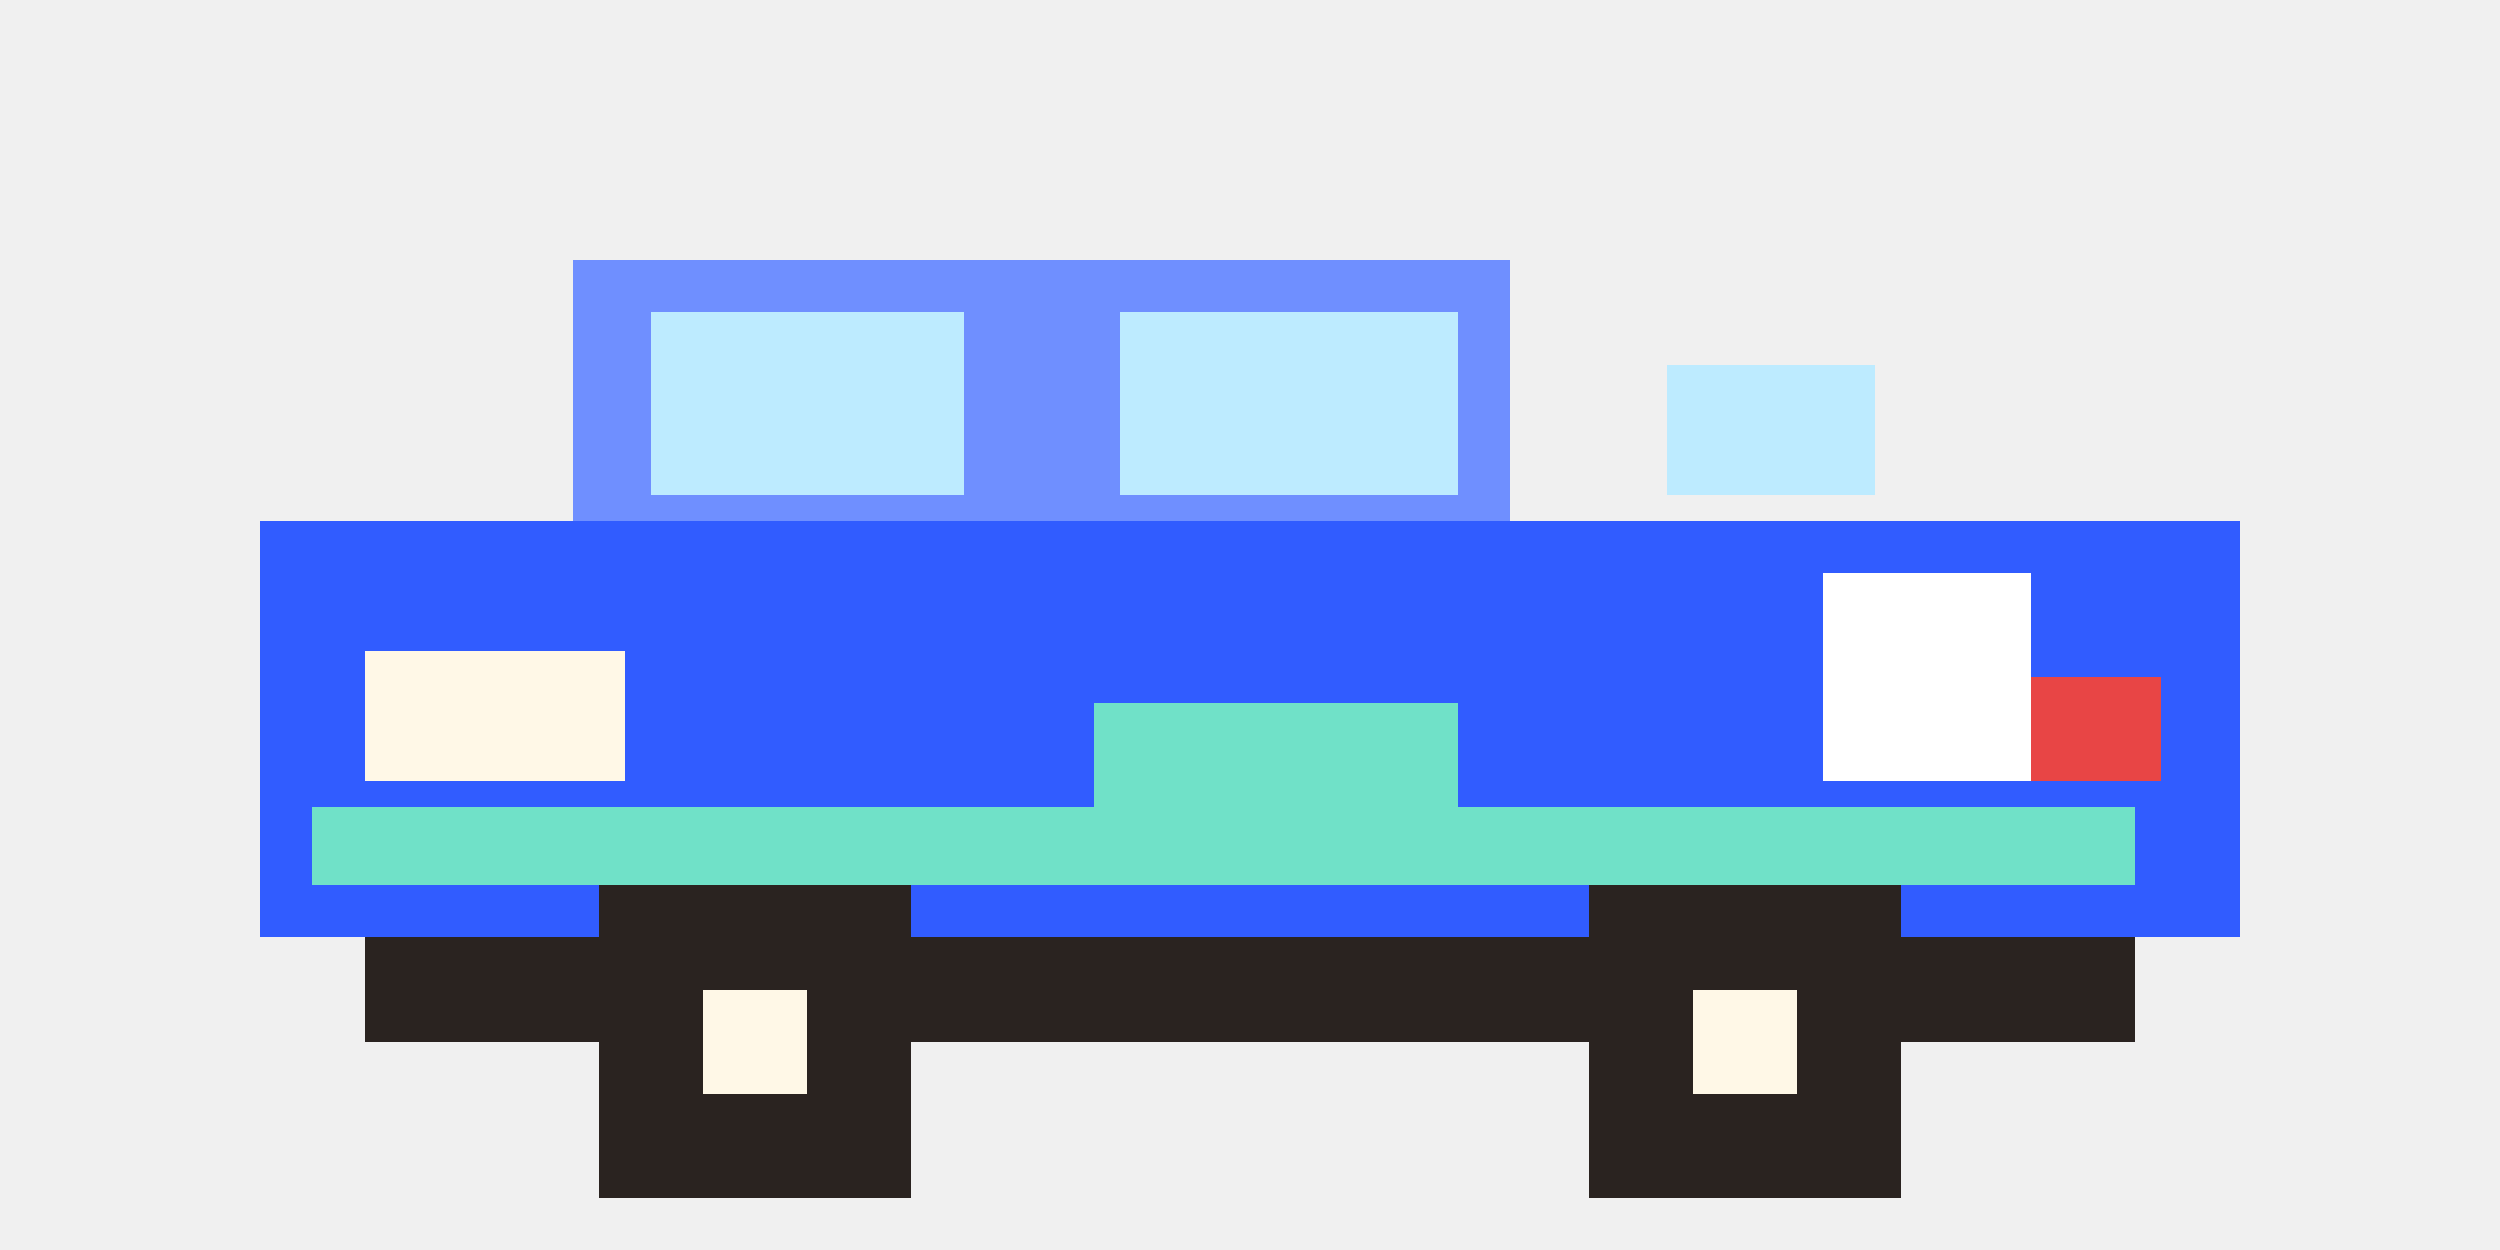
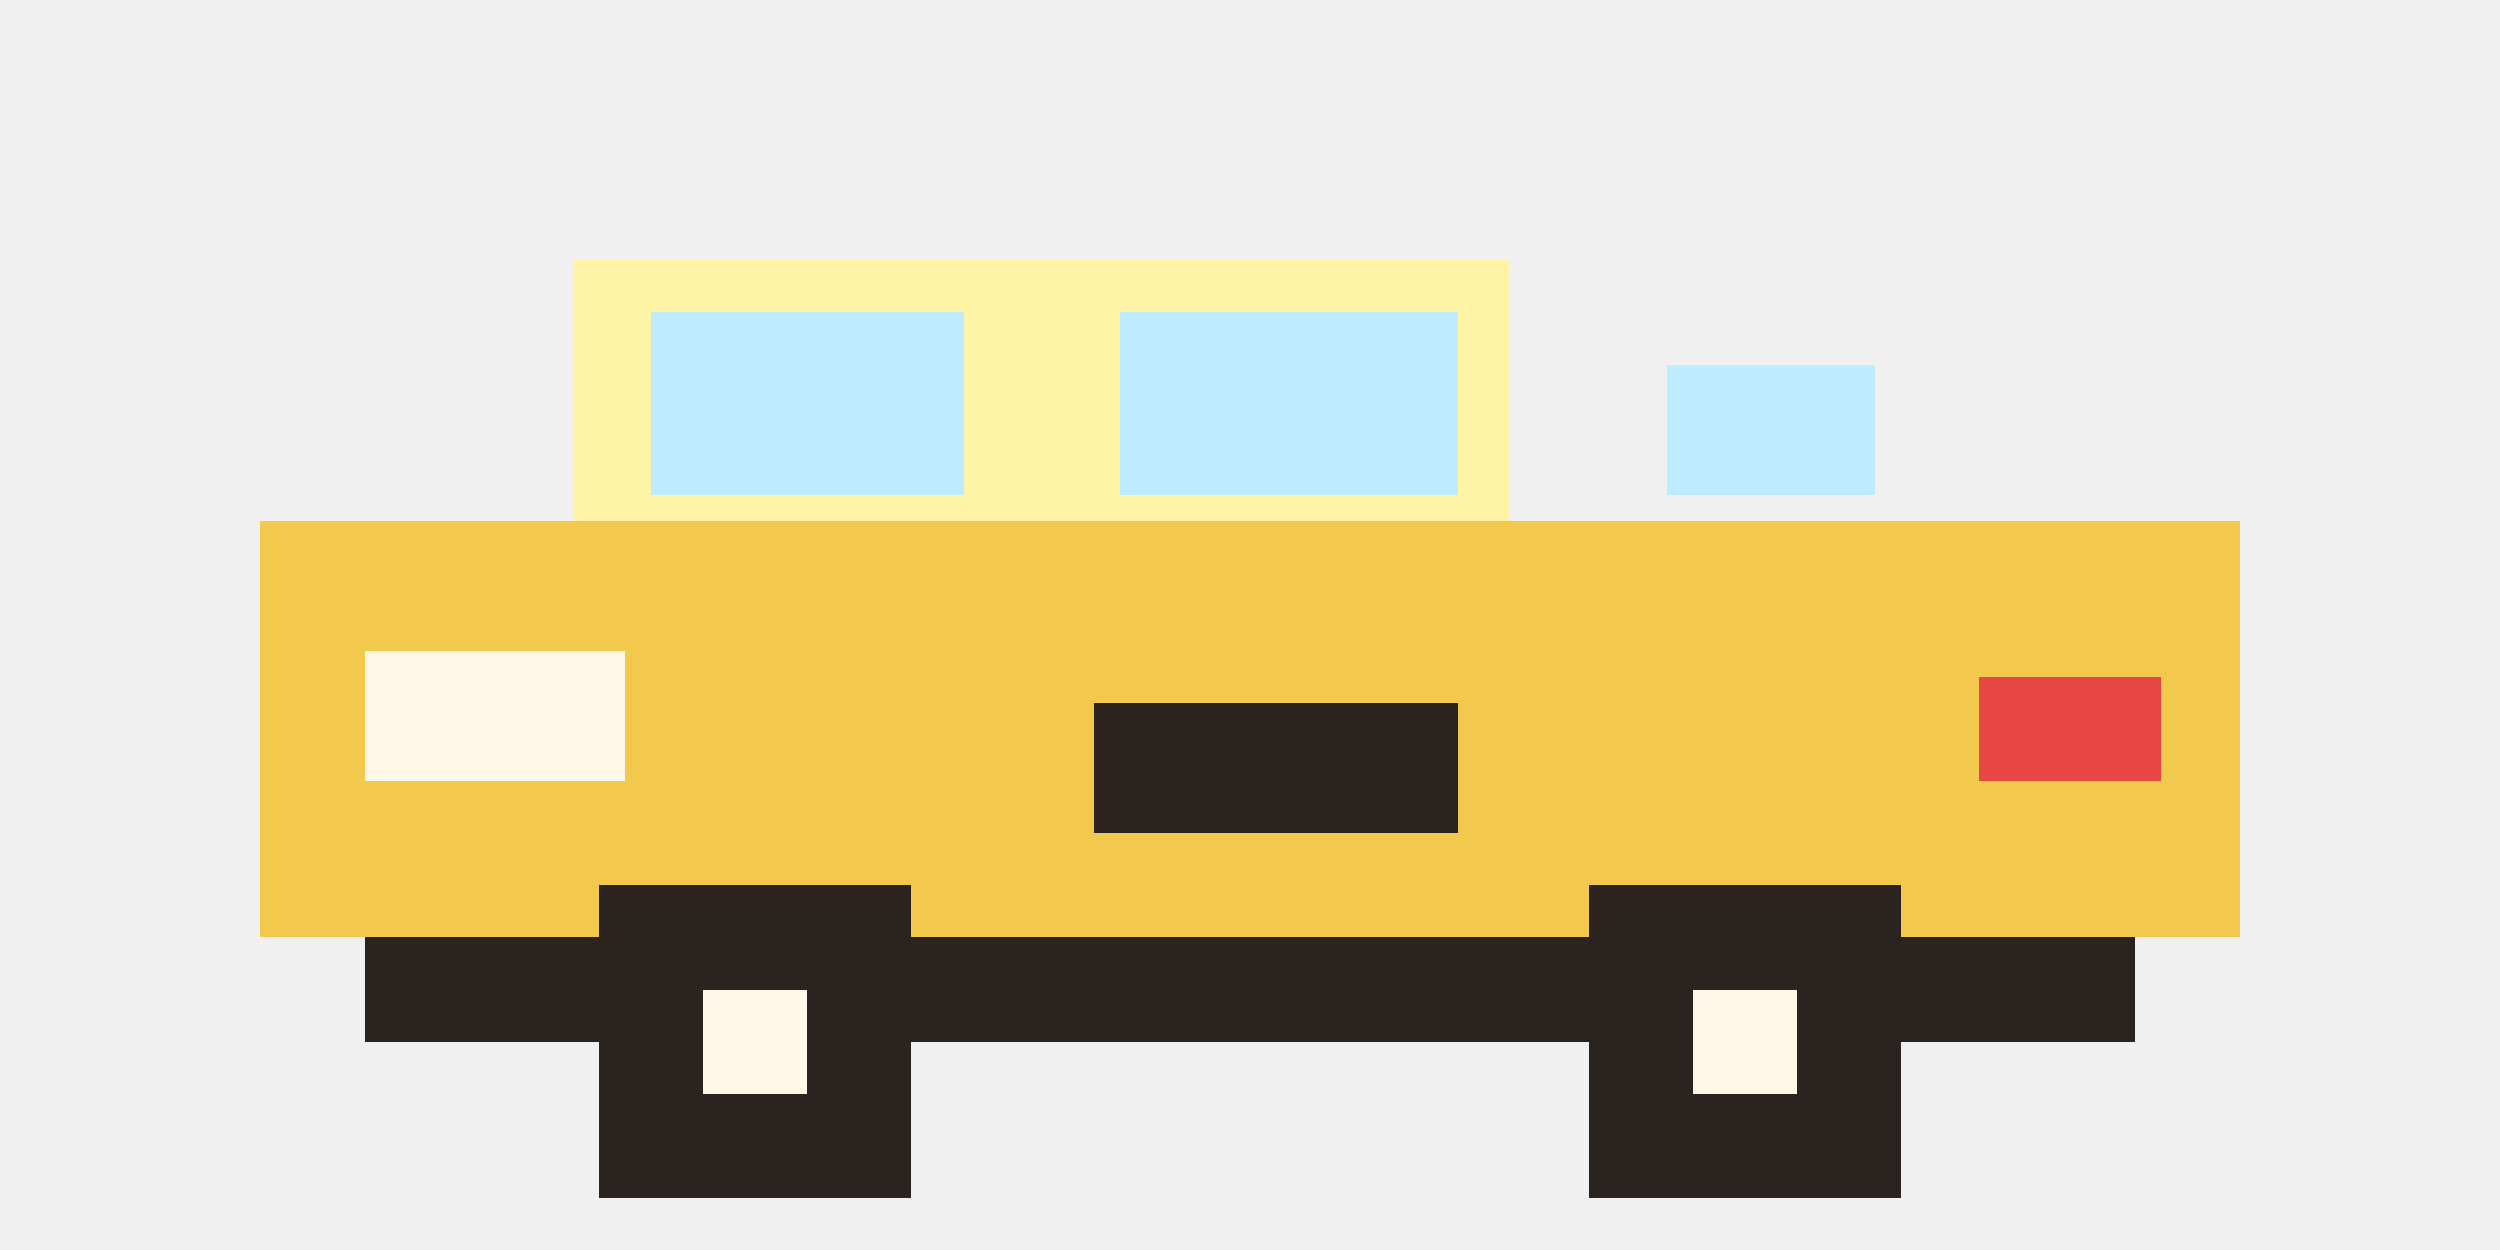
<svg xmlns="http://www.w3.org/2000/svg" width="96" height="48" viewBox="0 0 96 48" shape-rendering="crispEdges">
  <rect x="0" y="0" width="96" height="48" fill="transparent" />
-   <rect x="10" y="20" width="76" height="16" fill="#315CFF" />
+   <rect x="10" y="20" width="76" height="16" fill="#F2C94C" />
  <rect x="14" y="36" width="68" height="4" fill="#2A2320" />
-   <rect x="22" y="10" width="36" height="10" fill="#6F8FFF" />
+   <rect x="22" y="10" width="36" height="10" fill="#FFF3A6" />
  <rect x="25" y="12" width="12" height="7" fill="#BDEBFF" />
  <rect x="43" y="12" width="13" height="7" fill="#BDEBFF" />
  <rect x="64" y="14" width="8" height="5" fill="#BDEBFF" />
  <rect x="14" y="25" width="10" height="5" fill="#FFF8E7" />
  <rect x="76" y="26" width="7" height="4" fill="#E84545" />
  <rect x="23" y="34" width="12" height="12" fill="#2A2320" />
  <rect x="61" y="34" width="12" height="12" fill="#2A2320" />
  <rect x="27" y="38" width="4" height="4" fill="#FFF8E7" />
  <rect x="65" y="38" width="4" height="4" fill="#FFF8E7" />
-   <rect x="42" y="27" width="14" height="5" fill="#70E1C8" />
-   <rect x="12" y="31" width="70" height="3" fill="#70E1C8" />
-   <rect x="70" y="22" width="8" height="8" fill="#FFFFFF" />
+   <rect x="42" y="27" width="14" height="5" fill="#2A2320" />
</svg>
